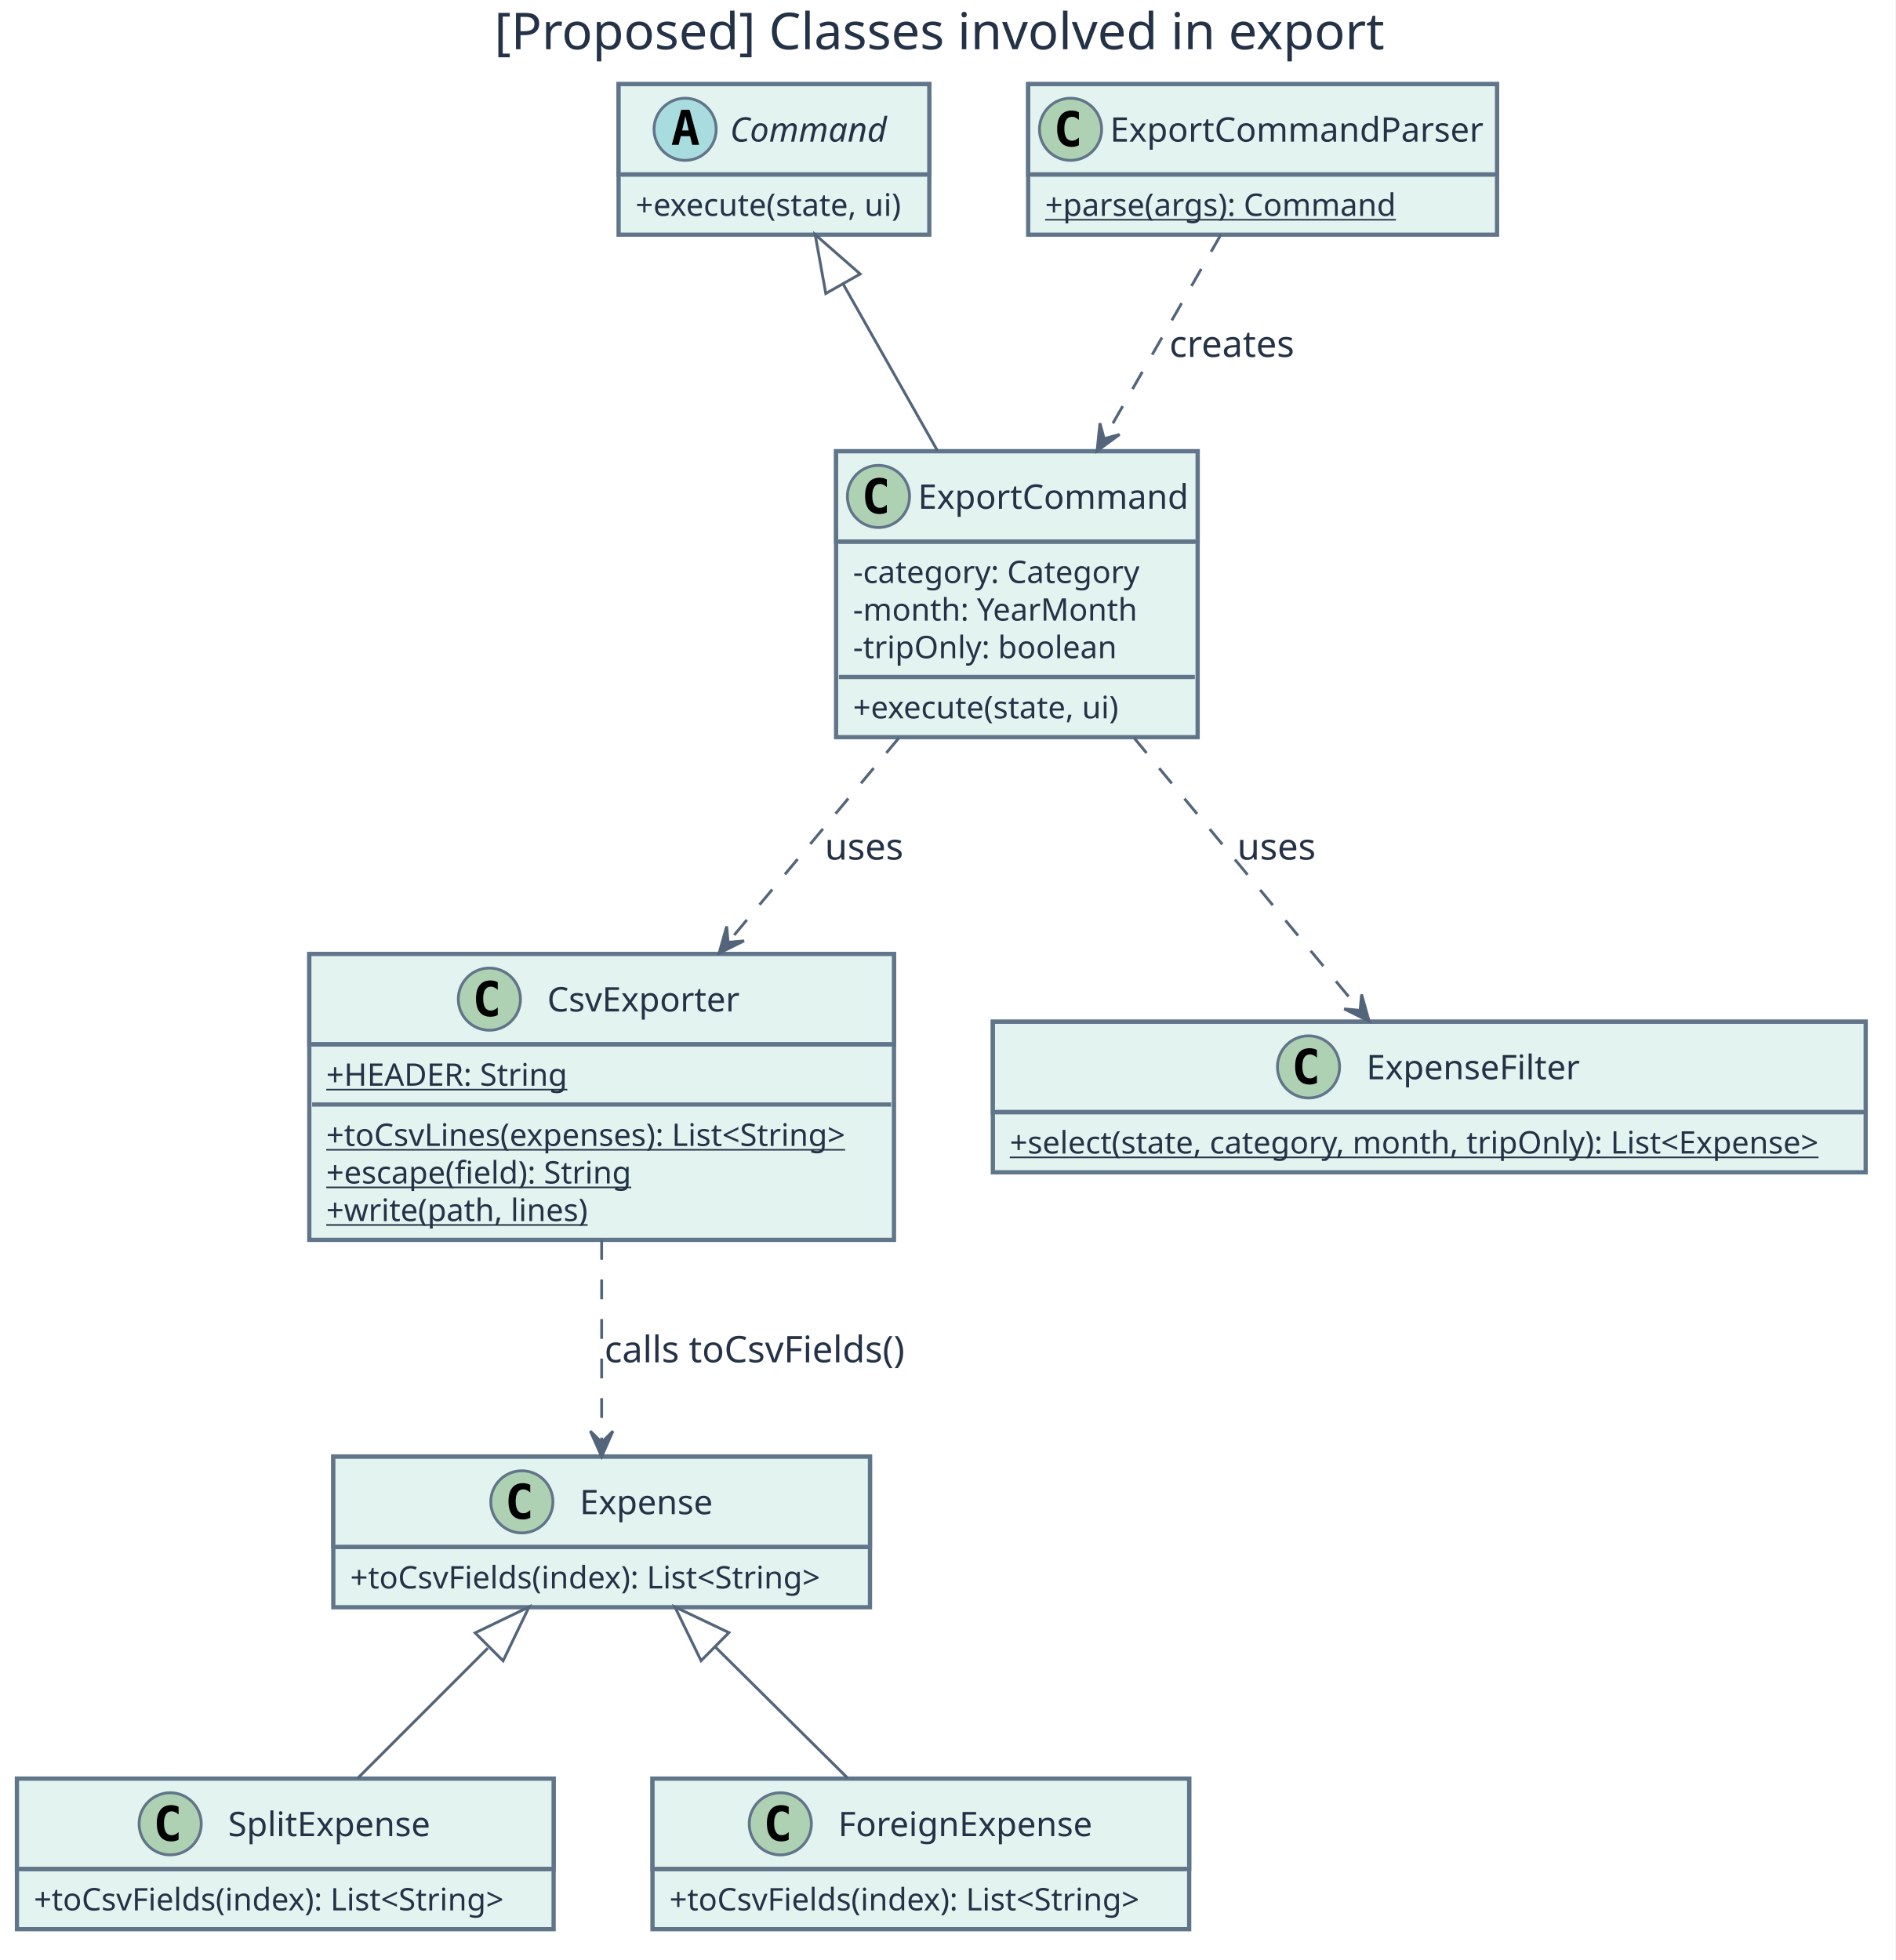
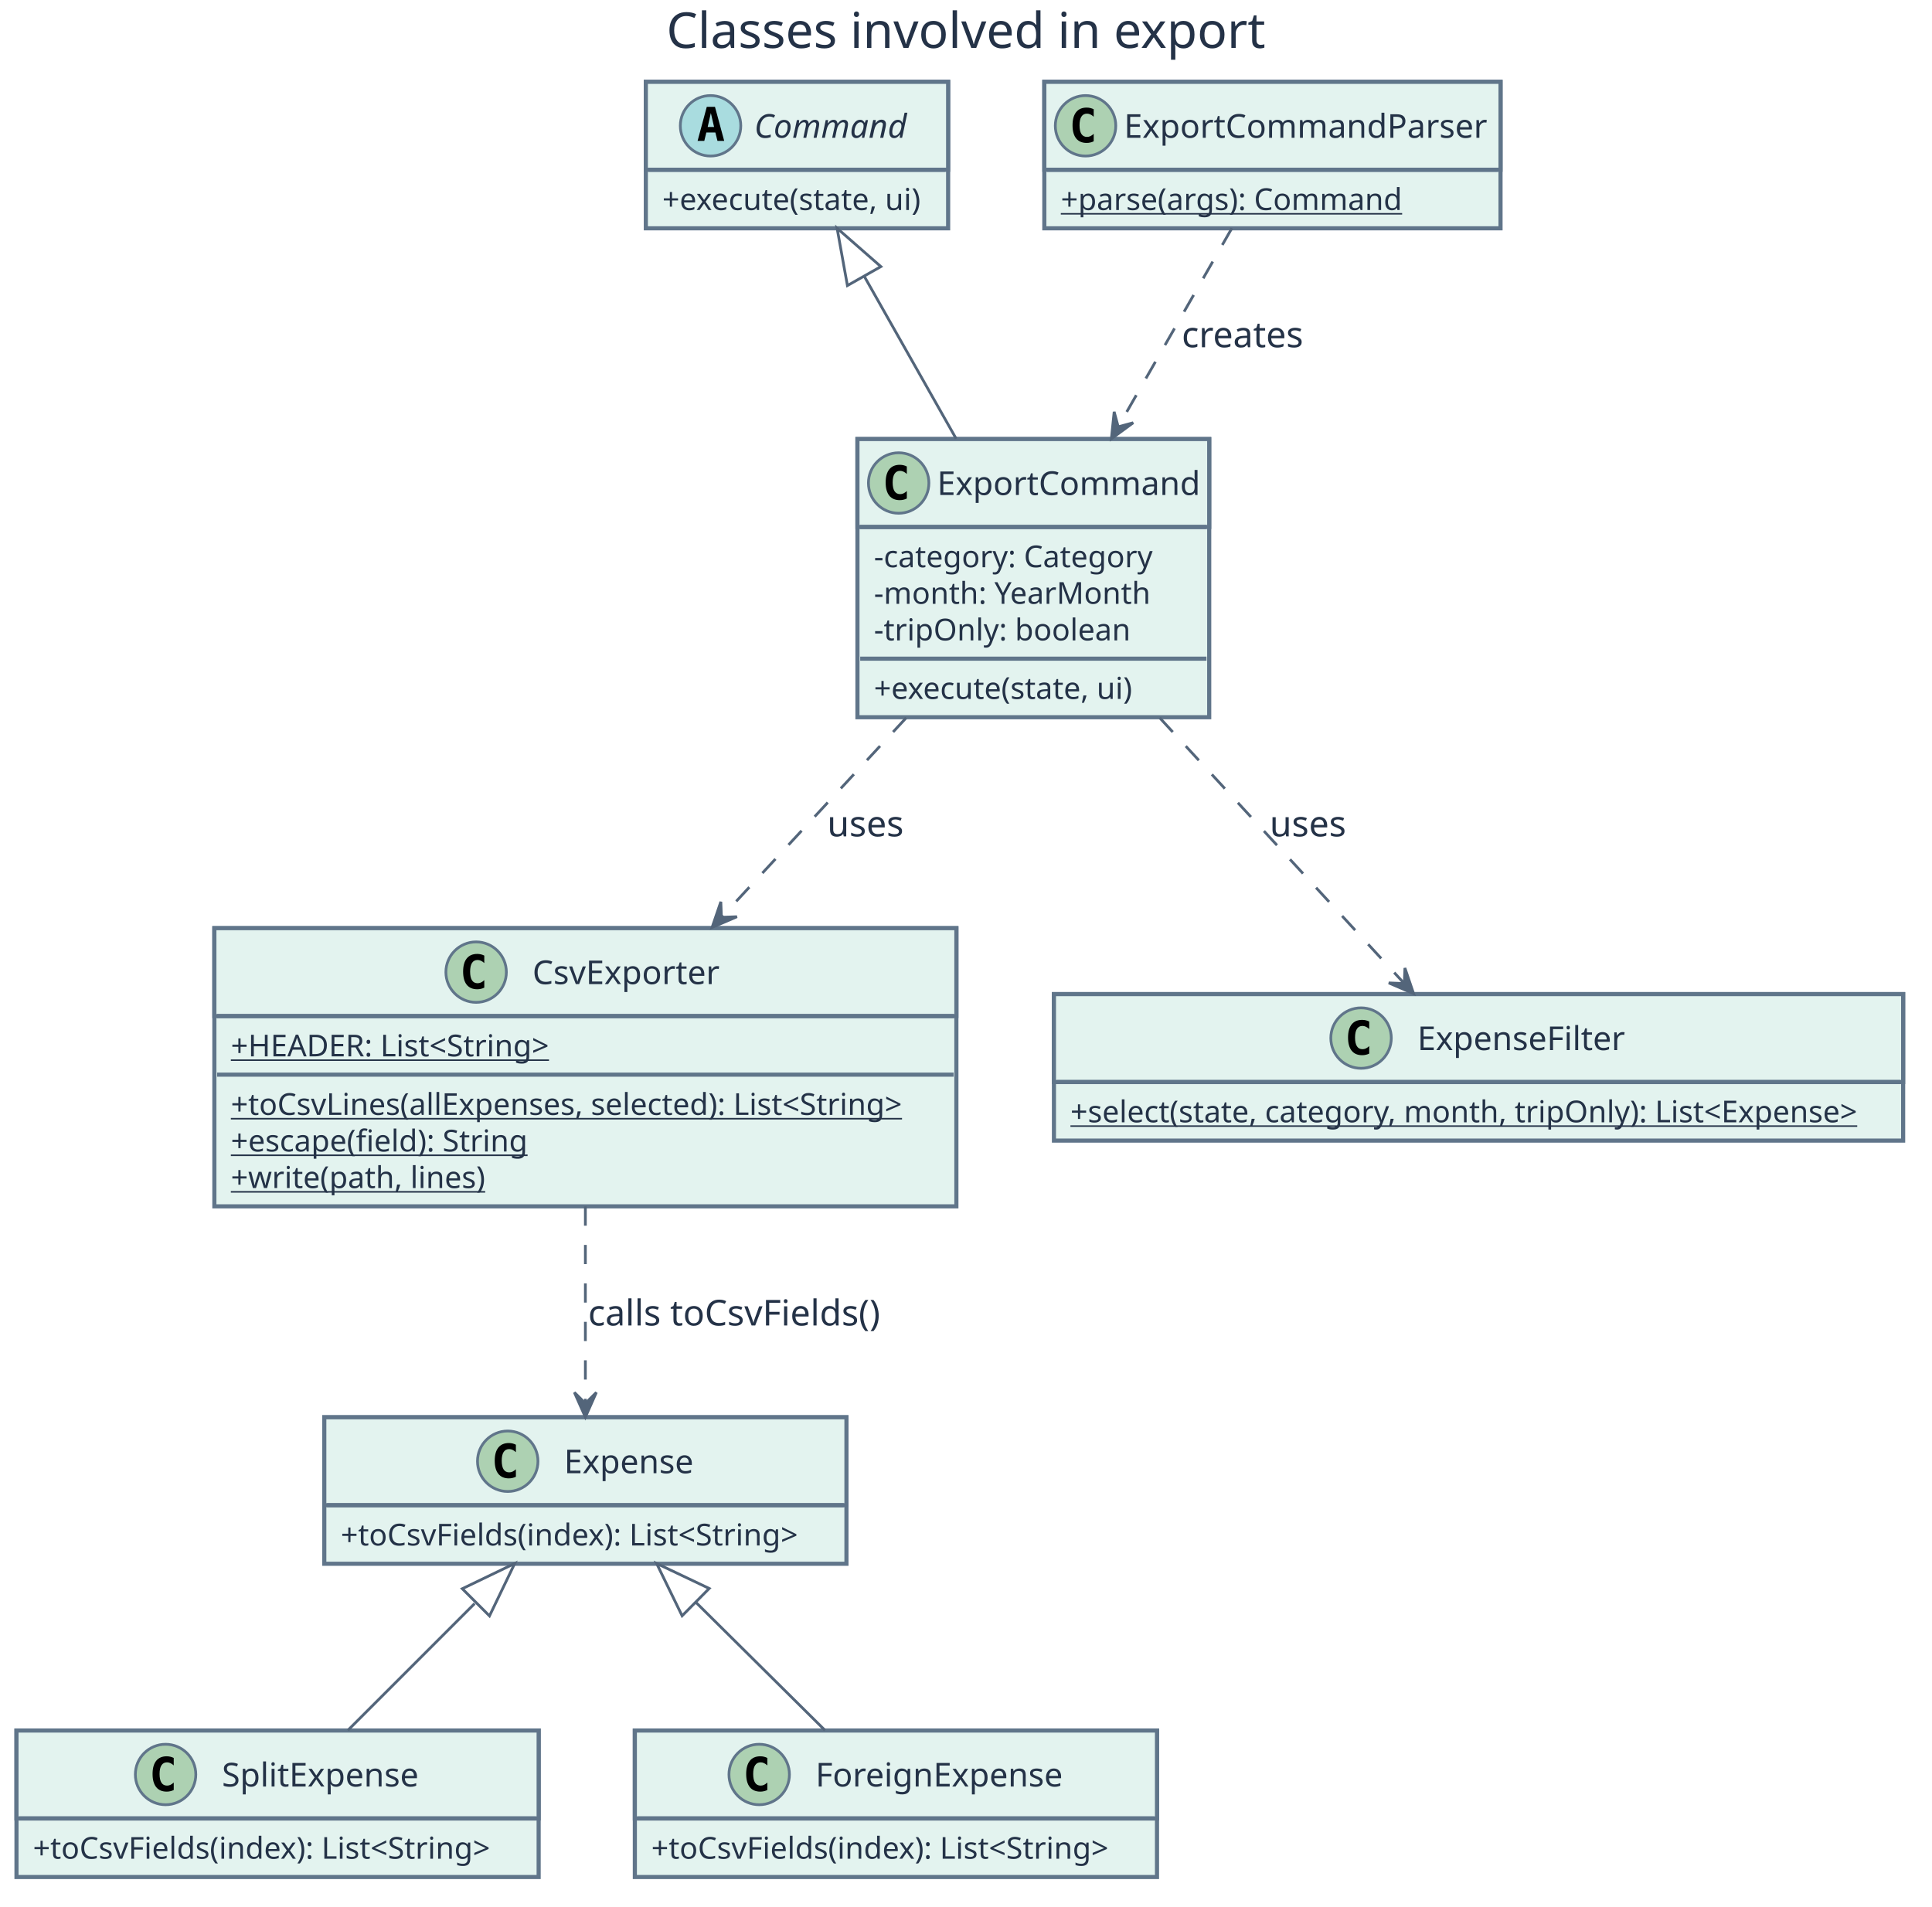
- <svg xmlns="http://www.w3.org/2000/svg" contentScriptType="application/ecmascript" contentStyleType="text/css" height="694px" preserveAspectRatio="none" style="width:671px;height:694px;background:#FFFFFF;" version="1.1" viewBox="0 0 671 694" width="671px" zoomAndPan="magnify">
+ <svg xmlns="http://www.w3.org/2000/svg" contentScriptType="application/ecmascript" contentStyleType="text/css" height="694px" preserveAspectRatio="none" style="width:703px;height:694px;background:#FFFFFF;" version="1.1" viewBox="0 0 703 694" width="703px" zoomAndPan="magnify">
  <rect x="0" y="0" width="100%" height="100%" fill="#FFFFFF" />
  <defs />
  <g>
-     <text fill="#243247" font-family="sans-serif" font-size="18" lengthAdjust="spacingAndGlyphs" textLength="329" x="175" y="17.438">[Proposed] Classes involved in export</text>
-     <rect fill="#E3F3EF" height="53.31" id="Command" style="stroke: #60758A; stroke-width: 1.5;" width="110" x="219" y="29.779" />
-     <rect fill="#E3F3EF" height="32" style="stroke: #60758A; stroke-width: 1.5;" width="110" x="219" y="29.779" />
-     <ellipse cx="242.55" cy="45.779" fill="#A9DCDF" rx="11" ry="11" style="stroke: #60758A; stroke-width: 1.0;" />
-     <path d="M242.659,41.123 L241.503,46.201 L243.831,46.201 L242.659,41.123 Z M241.175,38.889 L244.159,38.889 L247.519,51.279 L245.066,51.279 L244.3,48.217 L241.019,48.217 L240.269,51.279 L237.831,51.279 L241.175,38.889 Z " />
-     <text fill="#243247" font-family="sans-serif" font-size="12" font-style="italic" lengthAdjust="spacingAndGlyphs" textLength="59" x="258.45" y="50.145">Command</text>
-     <line style="stroke: #60758A; stroke-width: 1.5;" x1="220" x2="328" y1="61.779" y2="61.779" />
-     <text fill="#243247" font-family="sans-serif" font-size="11" lengthAdjust="spacingAndGlyphs" textLength="98" x="225" y="76.436">+execute(state, ui)</text>
-     <rect fill="#E3F3EF" height="101.238" id="ExportCommand" style="stroke: #60758A; stroke-width: 1.5;" width="128" x="296" y="159.779" />
-     <rect fill="#E3F3EF" height="32" style="stroke: #60758A; stroke-width: 1.5;" width="128" x="296" y="159.779" />
-     <ellipse cx="311" cy="175.779" fill="#ADD1B2" rx="11" ry="11" style="stroke: #60758A; stroke-width: 1.0;" />
-     <path d="M313.969,181.42 Q313.391,181.717 312.75,181.857 Q312.109,182.014 311.406,182.014 Q308.906,182.014 307.578,180.373 Q306.266,178.717 306.266,175.592 Q306.266,172.467 307.578,170.81 Q308.906,169.154 311.406,169.154 Q312.109,169.154 312.75,169.31 Q313.406,169.467 313.969,169.764 L313.969,172.482 Q313.344,171.904 312.75,171.639 Q312.156,171.357 311.531,171.357 Q310.188,171.357 309.5,172.435 Q308.812,173.498 308.812,175.592 Q308.812,177.685 309.5,178.764 Q310.188,179.826 311.531,179.826 Q312.156,179.826 312.75,179.56 Q313.344,179.279 313.969,178.701 L313.969,181.42 Z " />
-     <text fill="#243247" font-family="sans-serif" font-size="12" lengthAdjust="spacingAndGlyphs" textLength="96" x="325" y="180.144">ExportCommand</text>
-     <line style="stroke: #60758A; stroke-width: 1.5;" x1="297" x2="423" y1="191.779" y2="191.779" />
-     <text fill="#243247" font-family="sans-serif" font-size="11" lengthAdjust="spacingAndGlyphs" textLength="105" x="302" y="206.435">-category: Category</text>
-     <text fill="#243247" font-family="sans-serif" font-size="11" lengthAdjust="spacingAndGlyphs" textLength="104" x="302" y="219.745">-month: YearMonth</text>
-     <text fill="#243247" font-family="sans-serif" font-size="11" lengthAdjust="spacingAndGlyphs" textLength="96" x="302" y="233.055">-tripOnly: boolean</text>
-     <line style="stroke: #60758A; stroke-width: 1.5;" x1="297" x2="423" y1="239.708" y2="239.708" />
-     <text fill="#243247" font-family="sans-serif" font-size="11" lengthAdjust="spacingAndGlyphs" textLength="98" x="302" y="254.364">+execute(state, ui)</text>
-     <rect fill="#E3F3EF" height="53.31" id="ExportCommandParser" style="stroke: #60758A; stroke-width: 1.5;" width="166" x="364" y="29.779" />
-     <rect fill="#E3F3EF" height="32" style="stroke: #60758A; stroke-width: 1.5;" width="166" x="364" y="29.779" />
-     <ellipse cx="379" cy="45.779" fill="#ADD1B2" rx="11" ry="11" style="stroke: #60758A; stroke-width: 1.0;" />
-     <path d="M381.969,51.42 Q381.391,51.717 380.75,51.857 Q380.109,52.014 379.406,52.014 Q376.906,52.014 375.578,50.373 Q374.266,48.717 374.266,45.592 Q374.266,42.467 375.578,40.81 Q376.906,39.154 379.406,39.154 Q380.109,39.154 380.75,39.31 Q381.406,39.467 381.969,39.764 L381.969,42.482 Q381.344,41.904 380.75,41.639 Q380.156,41.357 379.531,41.357 Q378.188,41.357 377.5,42.435 Q376.812,43.498 376.812,45.592 Q376.812,47.685 377.5,48.764 Q378.188,49.826 379.531,49.826 Q380.156,49.826 380.75,49.56 Q381.344,49.279 381.969,48.701 L381.969,51.42 Z " />
-     <text fill="#243247" font-family="sans-serif" font-size="12" lengthAdjust="spacingAndGlyphs" textLength="134" x="393" y="50.145">ExportCommandParser</text>
-     <line style="stroke: #60758A; stroke-width: 1.5;" x1="365" x2="529" y1="61.779" y2="61.779" />
-     <text fill="#243247" font-family="sans-serif" font-size="11" lengthAdjust="spacingAndGlyphs" text-decoration="underline" textLength="128" x="370" y="76.436">+parse(args): Command</text>
-     <rect fill="#E3F3EF" height="101.238" id="CsvExporter" style="stroke: #60758A; stroke-width: 1.5;" width="207" x="109.5" y="337.779" />
-     <rect fill="#E3F3EF" height="32" style="stroke: #60758A; stroke-width: 1.5;" width="207" x="109.5" y="337.779" />
+     <text fill="#243247" font-family="sans-serif" font-size="18" lengthAdjust="spacingAndGlyphs" textLength="226" x="242.5" y="17.438">Classes involved in export</text>
+     <rect fill="#E3F3EF" height="53.31" id="Command" style="stroke: #60758A; stroke-width: 1.5;" width="110" x="235" y="29.779" />
+     <rect fill="#E3F3EF" height="32" style="stroke: #60758A; stroke-width: 1.5;" width="110" x="235" y="29.779" />
+     <ellipse cx="258.55" cy="45.779" fill="#A9DCDF" rx="11" ry="11" style="stroke: #60758A; stroke-width: 1.0;" />
+     <path d="M258.659,41.123 L257.503,46.201 L259.831,46.201 L258.659,41.123 Z M257.175,38.889 L260.159,38.889 L263.519,51.279 L261.066,51.279 L260.3,48.217 L257.019,48.217 L256.269,51.279 L253.831,51.279 L257.175,38.889 Z " />
+     <text fill="#243247" font-family="sans-serif" font-size="12" font-style="italic" lengthAdjust="spacingAndGlyphs" textLength="59" x="274.45" y="50.145">Command</text>
+     <line style="stroke: #60758A; stroke-width: 1.5;" x1="236" x2="344" y1="61.779" y2="61.779" />
+     <text fill="#243247" font-family="sans-serif" font-size="11" lengthAdjust="spacingAndGlyphs" textLength="98" x="241" y="76.436">+execute(state, ui)</text>
+     <rect fill="#E3F3EF" height="101.238" id="ExportCommand" style="stroke: #60758A; stroke-width: 1.5;" width="128" x="312" y="159.779" />
+     <rect fill="#E3F3EF" height="32" style="stroke: #60758A; stroke-width: 1.5;" width="128" x="312" y="159.779" />
+     <ellipse cx="327" cy="175.779" fill="#ADD1B2" rx="11" ry="11" style="stroke: #60758A; stroke-width: 1.0;" />
+     <path d="M329.969,181.42 Q329.391,181.717 328.75,181.857 Q328.109,182.014 327.406,182.014 Q324.906,182.014 323.578,180.373 Q322.266,178.717 322.266,175.592 Q322.266,172.467 323.578,170.81 Q324.906,169.154 327.406,169.154 Q328.109,169.154 328.75,169.31 Q329.406,169.467 329.969,169.764 L329.969,172.482 Q329.344,171.904 328.75,171.639 Q328.156,171.357 327.531,171.357 Q326.188,171.357 325.5,172.435 Q324.812,173.498 324.812,175.592 Q324.812,177.685 325.5,178.764 Q326.188,179.826 327.531,179.826 Q328.156,179.826 328.75,179.56 Q329.344,179.279 329.969,178.701 L329.969,181.42 Z " />
+     <text fill="#243247" font-family="sans-serif" font-size="12" lengthAdjust="spacingAndGlyphs" textLength="96" x="341" y="180.144">ExportCommand</text>
+     <line style="stroke: #60758A; stroke-width: 1.5;" x1="313" x2="439" y1="191.779" y2="191.779" />
+     <text fill="#243247" font-family="sans-serif" font-size="11" lengthAdjust="spacingAndGlyphs" textLength="105" x="318" y="206.435">-category: Category</text>
+     <text fill="#243247" font-family="sans-serif" font-size="11" lengthAdjust="spacingAndGlyphs" textLength="104" x="318" y="219.745">-month: YearMonth</text>
+     <text fill="#243247" font-family="sans-serif" font-size="11" lengthAdjust="spacingAndGlyphs" textLength="96" x="318" y="233.055">-tripOnly: boolean</text>
+     <line style="stroke: #60758A; stroke-width: 1.5;" x1="313" x2="439" y1="239.708" y2="239.708" />
+     <text fill="#243247" font-family="sans-serif" font-size="11" lengthAdjust="spacingAndGlyphs" textLength="98" x="318" y="254.364">+execute(state, ui)</text>
+     <rect fill="#E3F3EF" height="53.31" id="ExportCommandParser" style="stroke: #60758A; stroke-width: 1.5;" width="166" x="380" y="29.779" />
+     <rect fill="#E3F3EF" height="32" style="stroke: #60758A; stroke-width: 1.5;" width="166" x="380" y="29.779" />
+     <ellipse cx="395" cy="45.779" fill="#ADD1B2" rx="11" ry="11" style="stroke: #60758A; stroke-width: 1.0;" />
+     <path d="M397.969,51.42 Q397.391,51.717 396.75,51.857 Q396.109,52.014 395.406,52.014 Q392.906,52.014 391.578,50.373 Q390.266,48.717 390.266,45.592 Q390.266,42.467 391.578,40.81 Q392.906,39.154 395.406,39.154 Q396.109,39.154 396.75,39.31 Q397.406,39.467 397.969,39.764 L397.969,42.482 Q397.344,41.904 396.75,41.639 Q396.156,41.357 395.531,41.357 Q394.188,41.357 393.5,42.435 Q392.812,43.498 392.812,45.592 Q392.812,47.685 393.5,48.764 Q394.188,49.826 395.531,49.826 Q396.156,49.826 396.75,49.56 Q397.344,49.279 397.969,48.701 L397.969,51.42 Z " />
+     <text fill="#243247" font-family="sans-serif" font-size="12" lengthAdjust="spacingAndGlyphs" textLength="134" x="409" y="50.145">ExportCommandParser</text>
+     <line style="stroke: #60758A; stroke-width: 1.5;" x1="381" x2="545" y1="61.779" y2="61.779" />
+     <text fill="#243247" font-family="sans-serif" font-size="11" lengthAdjust="spacingAndGlyphs" text-decoration="underline" textLength="128" x="386" y="76.436">+parse(args): Command</text>
+     <rect fill="#E3F3EF" height="101.238" id="CsvExporter" style="stroke: #60758A; stroke-width: 1.5;" width="270" x="78" y="337.779" />
+     <rect fill="#E3F3EF" height="32" style="stroke: #60758A; stroke-width: 1.5;" width="270" x="78" y="337.779" />
    <ellipse cx="173.25" cy="353.779" fill="#ADD1B2" rx="11" ry="11" style="stroke: #60758A; stroke-width: 1.0;" />
    <path d="M176.219,359.42 Q175.641,359.717 175,359.857 Q174.359,360.014 173.656,360.014 Q171.156,360.014 169.828,358.373 Q168.516,356.717 168.516,353.592 Q168.516,350.467 169.828,348.81 Q171.156,347.154 173.656,347.154 Q174.359,347.154 175,347.31 Q175.656,347.467 176.219,347.764 L176.219,350.482 Q175.594,349.904 175,349.639 Q174.406,349.357 173.781,349.357 Q172.438,349.357 171.75,350.435 Q171.062,351.498 171.062,353.592 Q171.062,355.685 171.75,356.764 Q172.438,357.826 173.781,357.826 Q174.406,357.826 175,357.56 Q175.594,357.279 176.219,356.701 L176.219,359.42 Z " />
    <text fill="#243247" font-family="sans-serif" font-size="12" lengthAdjust="spacingAndGlyphs" textLength="71" x="193.75" y="358.144">CsvExporter</text>
-     <line style="stroke: #60758A; stroke-width: 1.5;" x1="110.5" x2="315.5" y1="369.779" y2="369.779" />
-     <text fill="#243247" font-family="sans-serif" font-size="11" lengthAdjust="spacingAndGlyphs" text-decoration="underline" textLength="90" x="115.5" y="384.435">+HEADER: String</text>
-     <line style="stroke: #60758A; stroke-width: 1.5;" x1="110.5" x2="315.5" y1="391.089" y2="391.089" />
-     <text fill="#243247" font-family="sans-serif" font-size="11" lengthAdjust="spacingAndGlyphs" text-decoration="underline" textLength="195" x="115.5" y="405.745">+toCsvLines(expenses): List&lt;String&gt;</text>
-     <text fill="#243247" font-family="sans-serif" font-size="11" lengthAdjust="spacingAndGlyphs" text-decoration="underline" textLength="113" x="115.5" y="419.055">+escape(field): String</text>
-     <text fill="#243247" font-family="sans-serif" font-size="11" lengthAdjust="spacingAndGlyphs" text-decoration="underline" textLength="96" x="115.5" y="432.364">+write(path, lines)</text>
-     <rect fill="#E3F3EF" height="53.31" id="ExpenseFilter" style="stroke: #60758A; stroke-width: 1.5;" width="309" x="351.5" y="361.779" />
-     <rect fill="#E3F3EF" height="32" style="stroke: #60758A; stroke-width: 1.5;" width="309" x="351.5" y="361.779" />
-     <ellipse cx="463.25" cy="377.779" fill="#ADD1B2" rx="11" ry="11" style="stroke: #60758A; stroke-width: 1.0;" />
-     <path d="M466.219,383.42 Q465.641,383.717 465,383.857 Q464.359,384.014 463.656,384.014 Q461.156,384.014 459.828,382.373 Q458.516,380.717 458.516,377.592 Q458.516,374.467 459.828,372.81 Q461.156,371.154 463.656,371.154 Q464.359,371.154 465,371.31 Q465.656,371.467 466.219,371.764 L466.219,374.482 Q465.594,373.904 465,373.639 Q464.406,373.357 463.781,373.357 Q462.438,373.357 461.75,374.435 Q461.062,375.498 461.062,377.592 Q461.062,379.685 461.75,380.764 Q462.438,381.826 463.781,381.826 Q464.406,381.826 465,381.56 Q465.594,381.279 466.219,380.701 L466.219,383.42 Z " />
-     <text fill="#243247" font-family="sans-serif" font-size="12" lengthAdjust="spacingAndGlyphs" textLength="77" x="483.75" y="382.144">ExpenseFilter</text>
-     <line style="stroke: #60758A; stroke-width: 1.5;" x1="352.5" x2="659.5" y1="393.779" y2="393.779" />
-     <text fill="#243247" font-family="sans-serif" font-size="11" lengthAdjust="spacingAndGlyphs" text-decoration="underline" textLength="297" x="357.5" y="408.435">+select(state, category, month, tripOnly): List&lt;Expense&gt;</text>
+     <line style="stroke: #60758A; stroke-width: 1.5;" x1="79" x2="347" y1="369.779" y2="369.779" />
+     <text fill="#243247" font-family="sans-serif" font-size="11" lengthAdjust="spacingAndGlyphs" text-decoration="underline" textLength="123" x="84" y="384.435">+HEADER: List&lt;String&gt;</text>
+     <line style="stroke: #60758A; stroke-width: 1.5;" x1="79" x2="347" y1="391.089" y2="391.089" />
+     <text fill="#243247" font-family="sans-serif" font-size="11" lengthAdjust="spacingAndGlyphs" text-decoration="underline" textLength="258" x="84" y="405.745">+toCsvLines(allExpenses, selected): List&lt;String&gt;</text>
+     <text fill="#243247" font-family="sans-serif" font-size="11" lengthAdjust="spacingAndGlyphs" text-decoration="underline" textLength="113" x="84" y="419.055">+escape(field): String</text>
+     <text fill="#243247" font-family="sans-serif" font-size="11" lengthAdjust="spacingAndGlyphs" text-decoration="underline" textLength="96" x="84" y="432.364">+write(path, lines)</text>
+     <rect fill="#E3F3EF" height="53.31" id="ExpenseFilter" style="stroke: #60758A; stroke-width: 1.5;" width="309" x="383.5" y="361.779" />
+     <rect fill="#E3F3EF" height="32" style="stroke: #60758A; stroke-width: 1.5;" width="309" x="383.5" y="361.779" />
+     <ellipse cx="495.25" cy="377.779" fill="#ADD1B2" rx="11" ry="11" style="stroke: #60758A; stroke-width: 1.0;" />
+     <path d="M498.219,383.42 Q497.641,383.717 497,383.857 Q496.359,384.014 495.656,384.014 Q493.156,384.014 491.828,382.373 Q490.516,380.717 490.516,377.592 Q490.516,374.467 491.828,372.81 Q493.156,371.154 495.656,371.154 Q496.359,371.154 497,371.31 Q497.656,371.467 498.219,371.764 L498.219,374.482 Q497.594,373.904 497,373.639 Q496.406,373.357 495.781,373.357 Q494.438,373.357 493.75,374.435 Q493.062,375.498 493.062,377.592 Q493.062,379.685 493.75,380.764 Q494.438,381.826 495.781,381.826 Q496.406,381.826 497,381.56 Q497.594,381.279 498.219,380.701 L498.219,383.42 Z " />
+     <text fill="#243247" font-family="sans-serif" font-size="12" lengthAdjust="spacingAndGlyphs" textLength="77" x="515.75" y="382.144">ExpenseFilter</text>
+     <line style="stroke: #60758A; stroke-width: 1.5;" x1="384.5" x2="691.5" y1="393.779" y2="393.779" />
+     <text fill="#243247" font-family="sans-serif" font-size="11" lengthAdjust="spacingAndGlyphs" text-decoration="underline" textLength="297" x="389.5" y="408.435">+select(state, category, month, tripOnly): List&lt;Expense&gt;</text>
    <rect fill="#E3F3EF" height="53.31" id="Expense" style="stroke: #60758A; stroke-width: 1.5;" width="190" x="118" y="515.779" />
    <rect fill="#E3F3EF" height="32" style="stroke: #60758A; stroke-width: 1.5;" width="190" x="118" y="515.779" />
    <ellipse cx="184.75" cy="531.779" fill="#ADD1B2" rx="11" ry="11" style="stroke: #60758A; stroke-width: 1.0;" />
    <path d="M187.719,537.42 Q187.141,537.717 186.5,537.857 Q185.859,538.014 185.156,538.014 Q182.656,538.014 181.328,536.373 Q180.016,534.717 180.016,531.592 Q180.016,528.467 181.328,526.811 Q182.656,525.154 185.156,525.154 Q185.859,525.154 186.5,525.311 Q187.156,525.467 187.719,525.764 L187.719,528.482 Q187.094,527.904 186.5,527.639 Q185.906,527.357 185.281,527.357 Q183.938,527.357 183.25,528.436 Q182.562,529.498 182.562,531.592 Q182.562,533.686 183.25,534.764 Q183.938,535.826 185.281,535.826 Q185.906,535.826 186.5,535.561 Q187.094,535.279 187.719,534.701 L187.719,537.42 Z " />
    <text fill="#243247" font-family="sans-serif" font-size="12" lengthAdjust="spacingAndGlyphs" textLength="48" x="205.25" y="536.144">Expense</text>
    <line style="stroke: #60758A; stroke-width: 1.5;" x1="119" x2="307" y1="547.779" y2="547.779" />
    <text fill="#243247" font-family="sans-serif" font-size="11" lengthAdjust="spacingAndGlyphs" textLength="178" x="124" y="562.436">+toCsvFields(index): List&lt;String&gt;</text>
    <rect fill="#E3F3EF" height="53.31" id="SplitExpense" style="stroke: #60758A; stroke-width: 1.5;" width="190" x="6" y="629.779" />
    <rect fill="#E3F3EF" height="32" style="stroke: #60758A; stroke-width: 1.5;" width="190" x="6" y="629.779" />
    <ellipse cx="60.25" cy="645.779" fill="#ADD1B2" rx="11" ry="11" style="stroke: #60758A; stroke-width: 1.0;" />
    <path d="M63.219,651.42 Q62.641,651.717 62,651.857 Q61.359,652.014 60.656,652.014 Q58.156,652.014 56.828,650.373 Q55.516,648.717 55.516,645.592 Q55.516,642.467 56.828,640.811 Q58.156,639.154 60.656,639.154 Q61.359,639.154 62,639.311 Q62.656,639.467 63.219,639.764 L63.219,642.482 Q62.594,641.904 62,641.639 Q61.406,641.357 60.781,641.357 Q59.438,641.357 58.75,642.436 Q58.062,643.498 58.062,645.592 Q58.062,647.686 58.75,648.764 Q59.438,649.826 60.781,649.826 Q61.406,649.826 62,649.561 Q62.594,649.279 63.219,648.701 L63.219,651.42 Z " />
    <text fill="#243247" font-family="sans-serif" font-size="12" lengthAdjust="spacingAndGlyphs" textLength="73" x="80.75" y="650.144">SplitExpense</text>
    <line style="stroke: #60758A; stroke-width: 1.5;" x1="7" x2="195" y1="661.779" y2="661.779" />
    <text fill="#243247" font-family="sans-serif" font-size="11" lengthAdjust="spacingAndGlyphs" textLength="178" x="12" y="676.436">+toCsvFields(index): List&lt;String&gt;</text>
    <rect fill="#E3F3EF" height="53.31" id="ForeignExpense" style="stroke: #60758A; stroke-width: 1.5;" width="190" x="231" y="629.779" />
    <rect fill="#E3F3EF" height="32" style="stroke: #60758A; stroke-width: 1.5;" width="190" x="231" y="629.779" />
    <ellipse cx="276.25" cy="645.779" fill="#ADD1B2" rx="11" ry="11" style="stroke: #60758A; stroke-width: 1.0;" />
    <path d="M279.219,651.42 Q278.641,651.717 278,651.857 Q277.359,652.014 276.656,652.014 Q274.156,652.014 272.828,650.373 Q271.516,648.717 271.516,645.592 Q271.516,642.467 272.828,640.811 Q274.156,639.154 276.656,639.154 Q277.359,639.154 278,639.311 Q278.656,639.467 279.219,639.764 L279.219,642.482 Q278.594,641.904 278,641.639 Q277.406,641.357 276.781,641.357 Q275.438,641.357 274.75,642.436 Q274.062,643.498 274.062,645.592 Q274.062,647.686 274.75,648.764 Q275.438,649.826 276.781,649.826 Q277.406,649.826 278,649.561 Q278.594,649.279 279.219,648.701 L279.219,651.42 Z " />
    <text fill="#243247" font-family="sans-serif" font-size="12" lengthAdjust="spacingAndGlyphs" textLength="91" x="296.75" y="650.144">ForeignExpense</text>
    <line style="stroke: #60758A; stroke-width: 1.5;" x1="232" x2="420" y1="661.779" y2="661.779" />
    <text fill="#243247" font-family="sans-serif" font-size="11" lengthAdjust="spacingAndGlyphs" textLength="178" x="237" y="676.436">+toCsvFields(index): List&lt;String&gt;</text>
-     <path d="M298.48,100.549 C308.91,118.979 321.13,140.589 331.92,159.659 " fill="none" id="Command-ExportCommand" style="stroke: #53657A; stroke-width: 1.0;" />
-     <polygon fill="none" points="292.35,103.919,288.59,83.059,304.53,97.019,292.35,103.919" style="stroke: #53657A; stroke-width: 1.0;" />
-     <path d="M432.24,83.059 C420.97,102.759 405.03,130.599 391,155.119 " fill="none" id="ExportCommandParser-ExportCommand" style="stroke: #53657A; stroke-width: 1.0; stroke-dasharray: 7.0,7.0;" />
-     <polygon fill="#53657A" points="388.4,159.659,396.351,153.847,390.89,155.323,389.413,149.863,388.4,159.659" style="stroke: #53657A; stroke-width: 1.0;" />
-     <text fill="#243247" font-family="sans-serif" font-size="13" lengthAdjust="spacingAndGlyphs" textLength="46" x="414" y="126.373">creates</text>
-     <path d="M401.45,261.239 C427.21,292.309 459.48,331.199 481.3,357.499 " fill="none" id="ExportCommand-ExpenseFilter" style="stroke: #53657A; stroke-width: 1.0; stroke-dasharray: 7.0,7.0;" />
-     <polygon fill="#53657A" points="484.71,361.609,482.046,352.128,481.519,357.76,475.887,357.233,484.71,361.609" style="stroke: #53657A; stroke-width: 1.0;" />
-     <text fill="#243247" font-family="sans-serif" font-size="13" lengthAdjust="spacingAndGlyphs" textLength="30" x="438" y="304.373">uses</text>
-     <path d="M318.27,261.239 C299.41,283.819 277.1,310.529 257.88,333.539 " fill="none" id="ExportCommand-CsvExporter" style="stroke: #53657A; stroke-width: 1.0; stroke-dasharray: 7.0,7.0;" />
-     <polygon fill="#53657A" points="254.58,337.499,263.413,333.143,257.779,333.657,257.265,328.024,254.58,337.499" style="stroke: #53657A; stroke-width: 1.0;" />
-     <text fill="#243247" font-family="sans-serif" font-size="13" lengthAdjust="spacingAndGlyphs" textLength="30" x="292" y="304.373">uses</text>
+     <path d="M314.48,100.549 C324.91,118.979 337.13,140.589 347.92,159.659 " fill="none" id="Command-ExportCommand" style="stroke: #53657A; stroke-width: 1.0;" />
+     <polygon fill="none" points="308.35,103.919,304.59,83.059,320.53,97.019,308.35,103.919" style="stroke: #53657A; stroke-width: 1.0;" />
+     <path d="M448.24,83.059 C436.97,102.759 421.03,130.599 407,155.119 " fill="none" id="ExportCommandParser-ExportCommand" style="stroke: #53657A; stroke-width: 1.0; stroke-dasharray: 7.0,7.0;" />
+     <polygon fill="#53657A" points="404.4,159.659,412.351,153.847,406.89,155.323,405.413,149.863,404.4,159.659" style="stroke: #53657A; stroke-width: 1.0;" />
+     <text fill="#243247" font-family="sans-serif" font-size="13" lengthAdjust="spacingAndGlyphs" textLength="46" x="430" y="126.373">creates</text>
+     <path d="M421.99,261.239 C450.7,292.429 486.67,331.519 510.89,357.829 " fill="none" id="ExportCommand-ExpenseFilter" style="stroke: #53657A; stroke-width: 1.0; stroke-dasharray: 7.0,7.0;" />
+     <polygon fill="#53657A" points="514.37,361.609,511.209,352.281,510.98,357.934,505.328,357.705,514.37,361.609" style="stroke: #53657A; stroke-width: 1.0;" />
+     <text fill="#243247" font-family="sans-serif" font-size="13" lengthAdjust="spacingAndGlyphs" textLength="30" x="462" y="304.373">uses</text>
+     <path d="M329.73,261.239 C308.73,283.909 283.87,310.749 262.51,333.829 " fill="none" id="ExportCommand-CsvExporter" style="stroke: #53657A; stroke-width: 1.0; stroke-dasharray: 7.0,7.0;" />
+     <polygon fill="#53657A" points="259.11,337.499,268.16,333.614,262.507,333.831,262.29,328.178,259.11,337.499" style="stroke: #53657A; stroke-width: 1.0;" />
+     <text fill="#243247" font-family="sans-serif" font-size="13" lengthAdjust="spacingAndGlyphs" textLength="30" x="301" y="304.373">uses</text>
    <path d="M213,439.049 C213,462.679 213,490.159 213,510.669 " fill="none" id="CsvExporter-Expense" style="stroke: #53657A; stroke-width: 1.0; stroke-dasharray: 7.0,7.0;" />
    <polygon fill="#53657A" points="213,515.729,217,506.729,213,510.729,209,506.729,213,515.729" style="stroke: #53657A; stroke-width: 1.0;" />
    <text fill="#243247" font-family="sans-serif" font-size="13" lengthAdjust="spacingAndGlyphs" textLength="114" x="214" y="482.373">calls toCsvFields()</text>
    <path d="M172.69,583.589 C157.31,598.969 140.21,616.069 126.58,629.699 " fill="none" id="Expense-SplitExpense" style="stroke: #53657A; stroke-width: 1.0;" />
    <polygon fill="none" points="168.21,578.169,187.3,568.979,178.11,588.069,168.21,578.169" style="stroke: #53657A; stroke-width: 1.0;" />
    <path d="M253.19,583.109 C268.83,598.609 286.29,615.919 300.2,629.699 " fill="none" id="Expense-ForeignExpense" style="stroke: #53657A; stroke-width: 1.0;" />
    <polygon fill="none" points="248.2,588.029,238.92,568.979,258.06,578.079,248.2,588.029" style="stroke: #53657A; stroke-width: 1.0;" />
  </g>
</svg>
